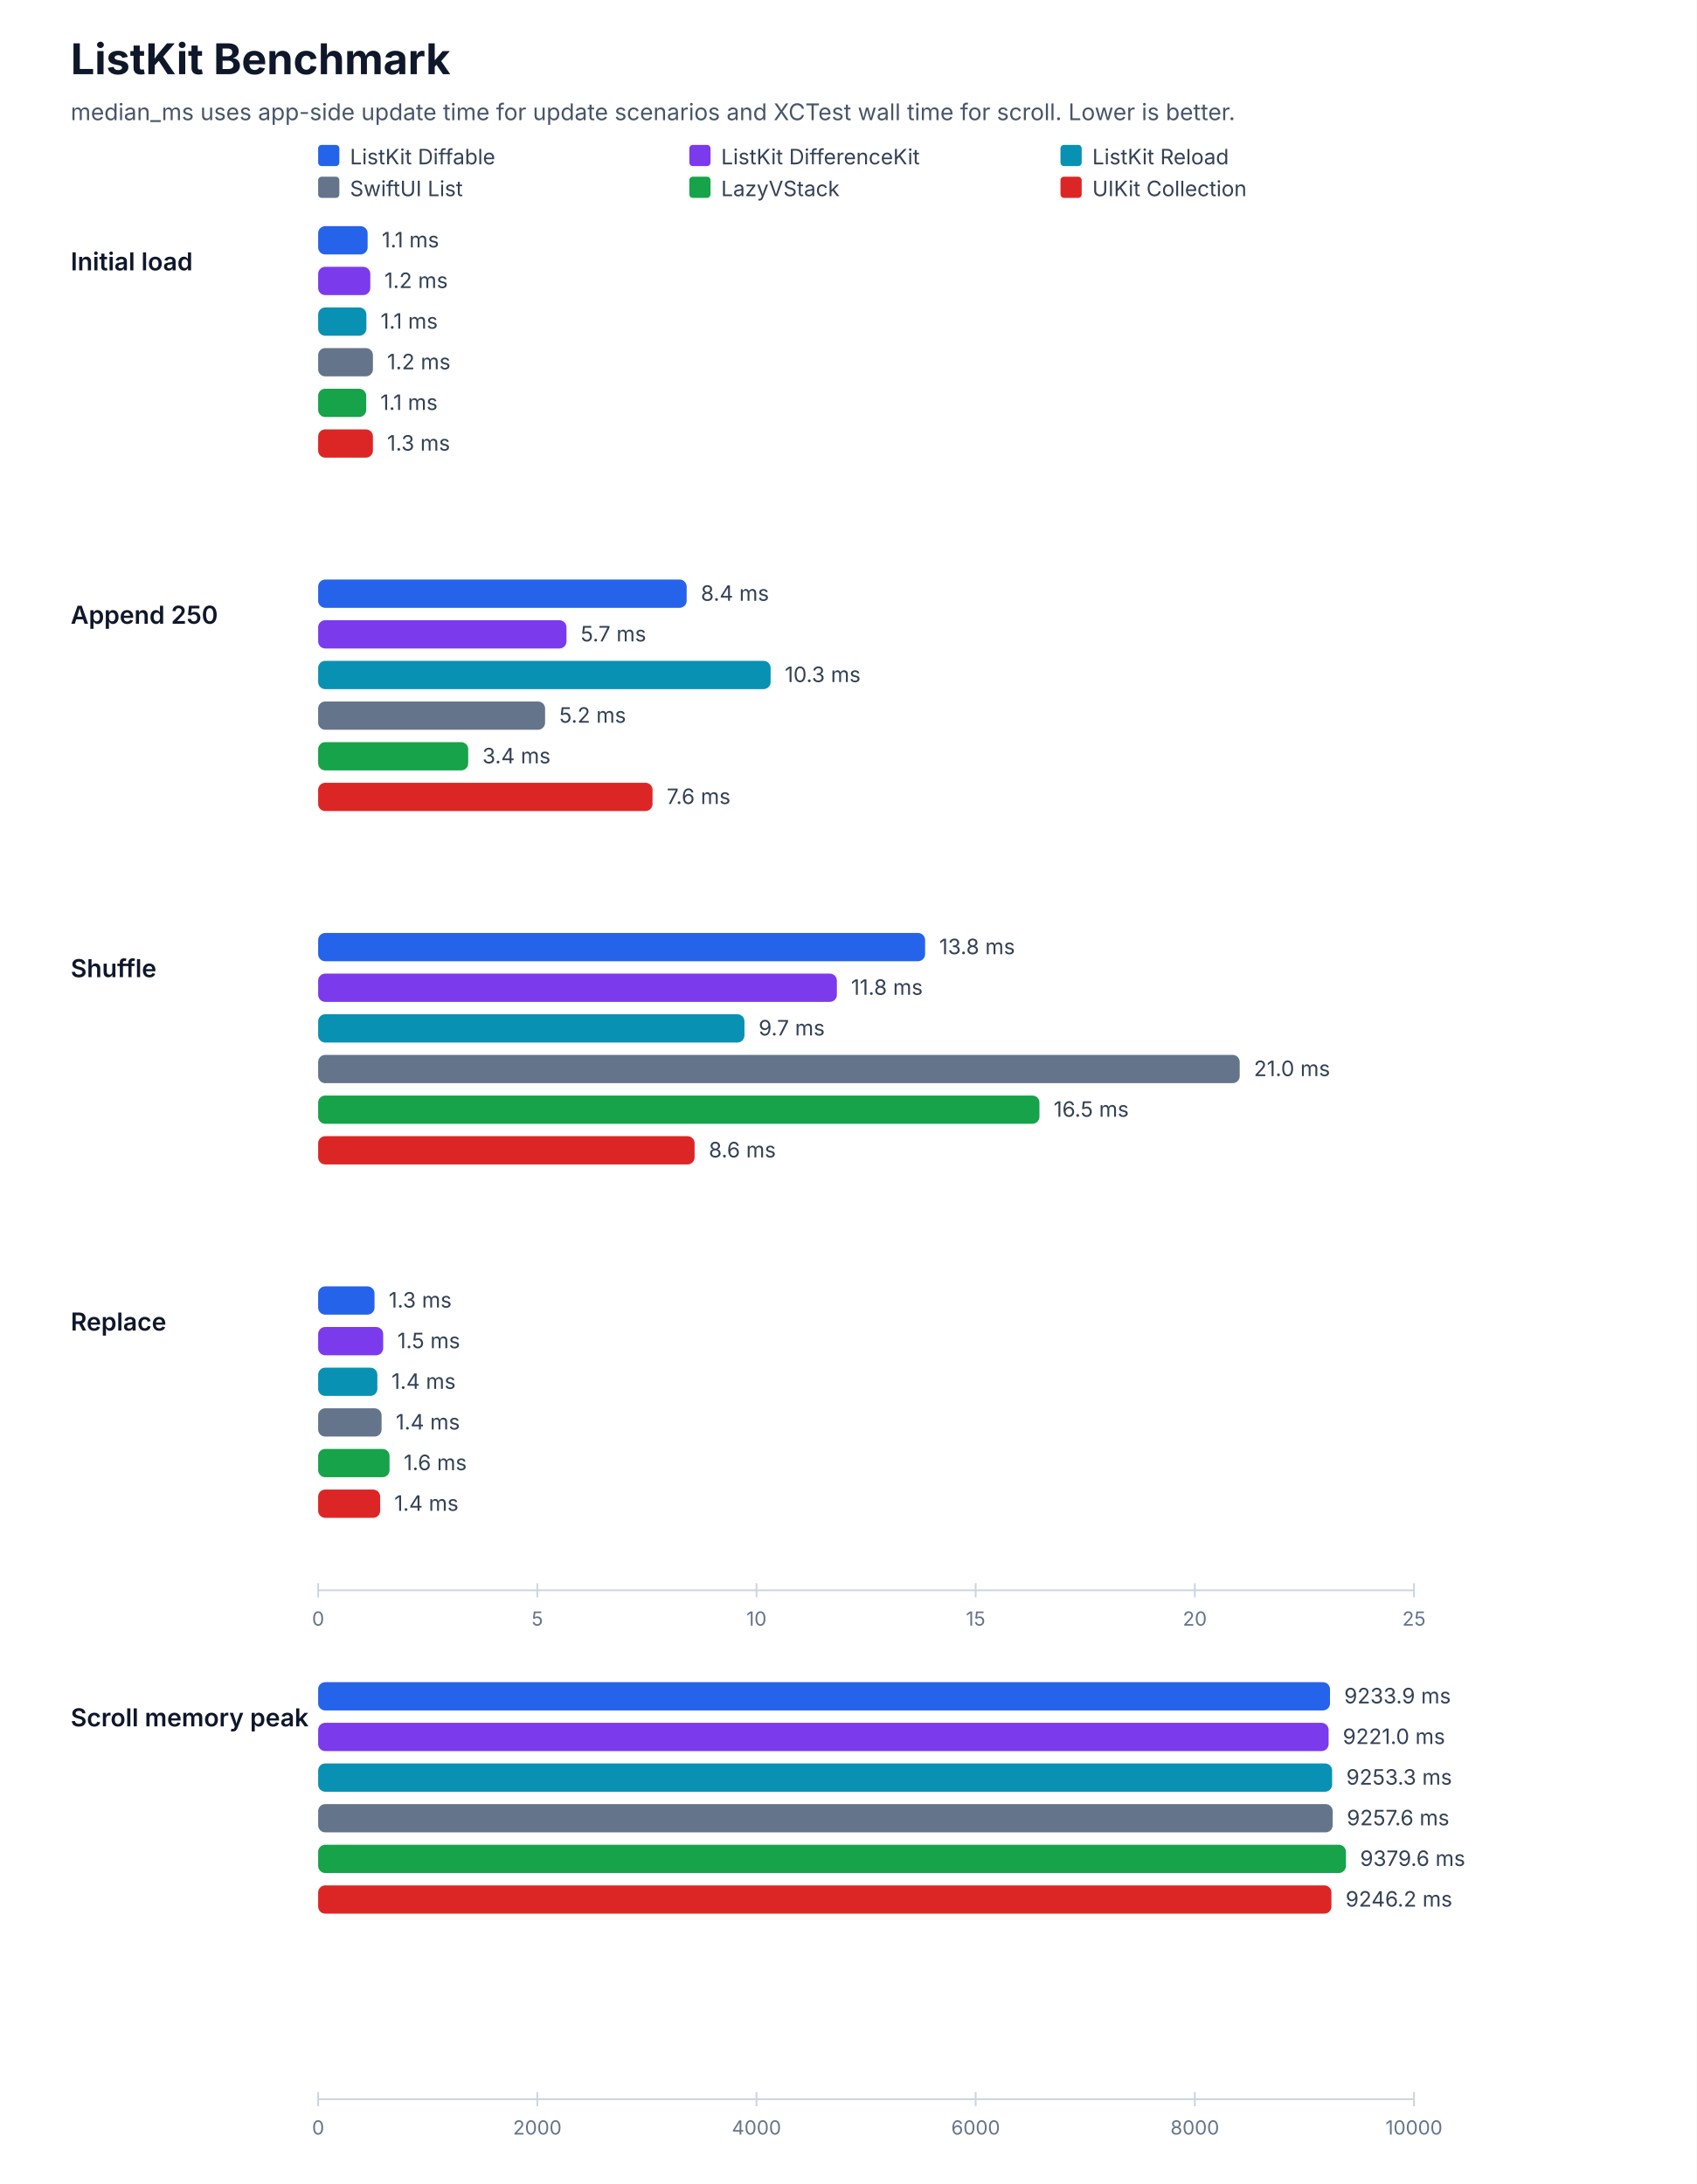
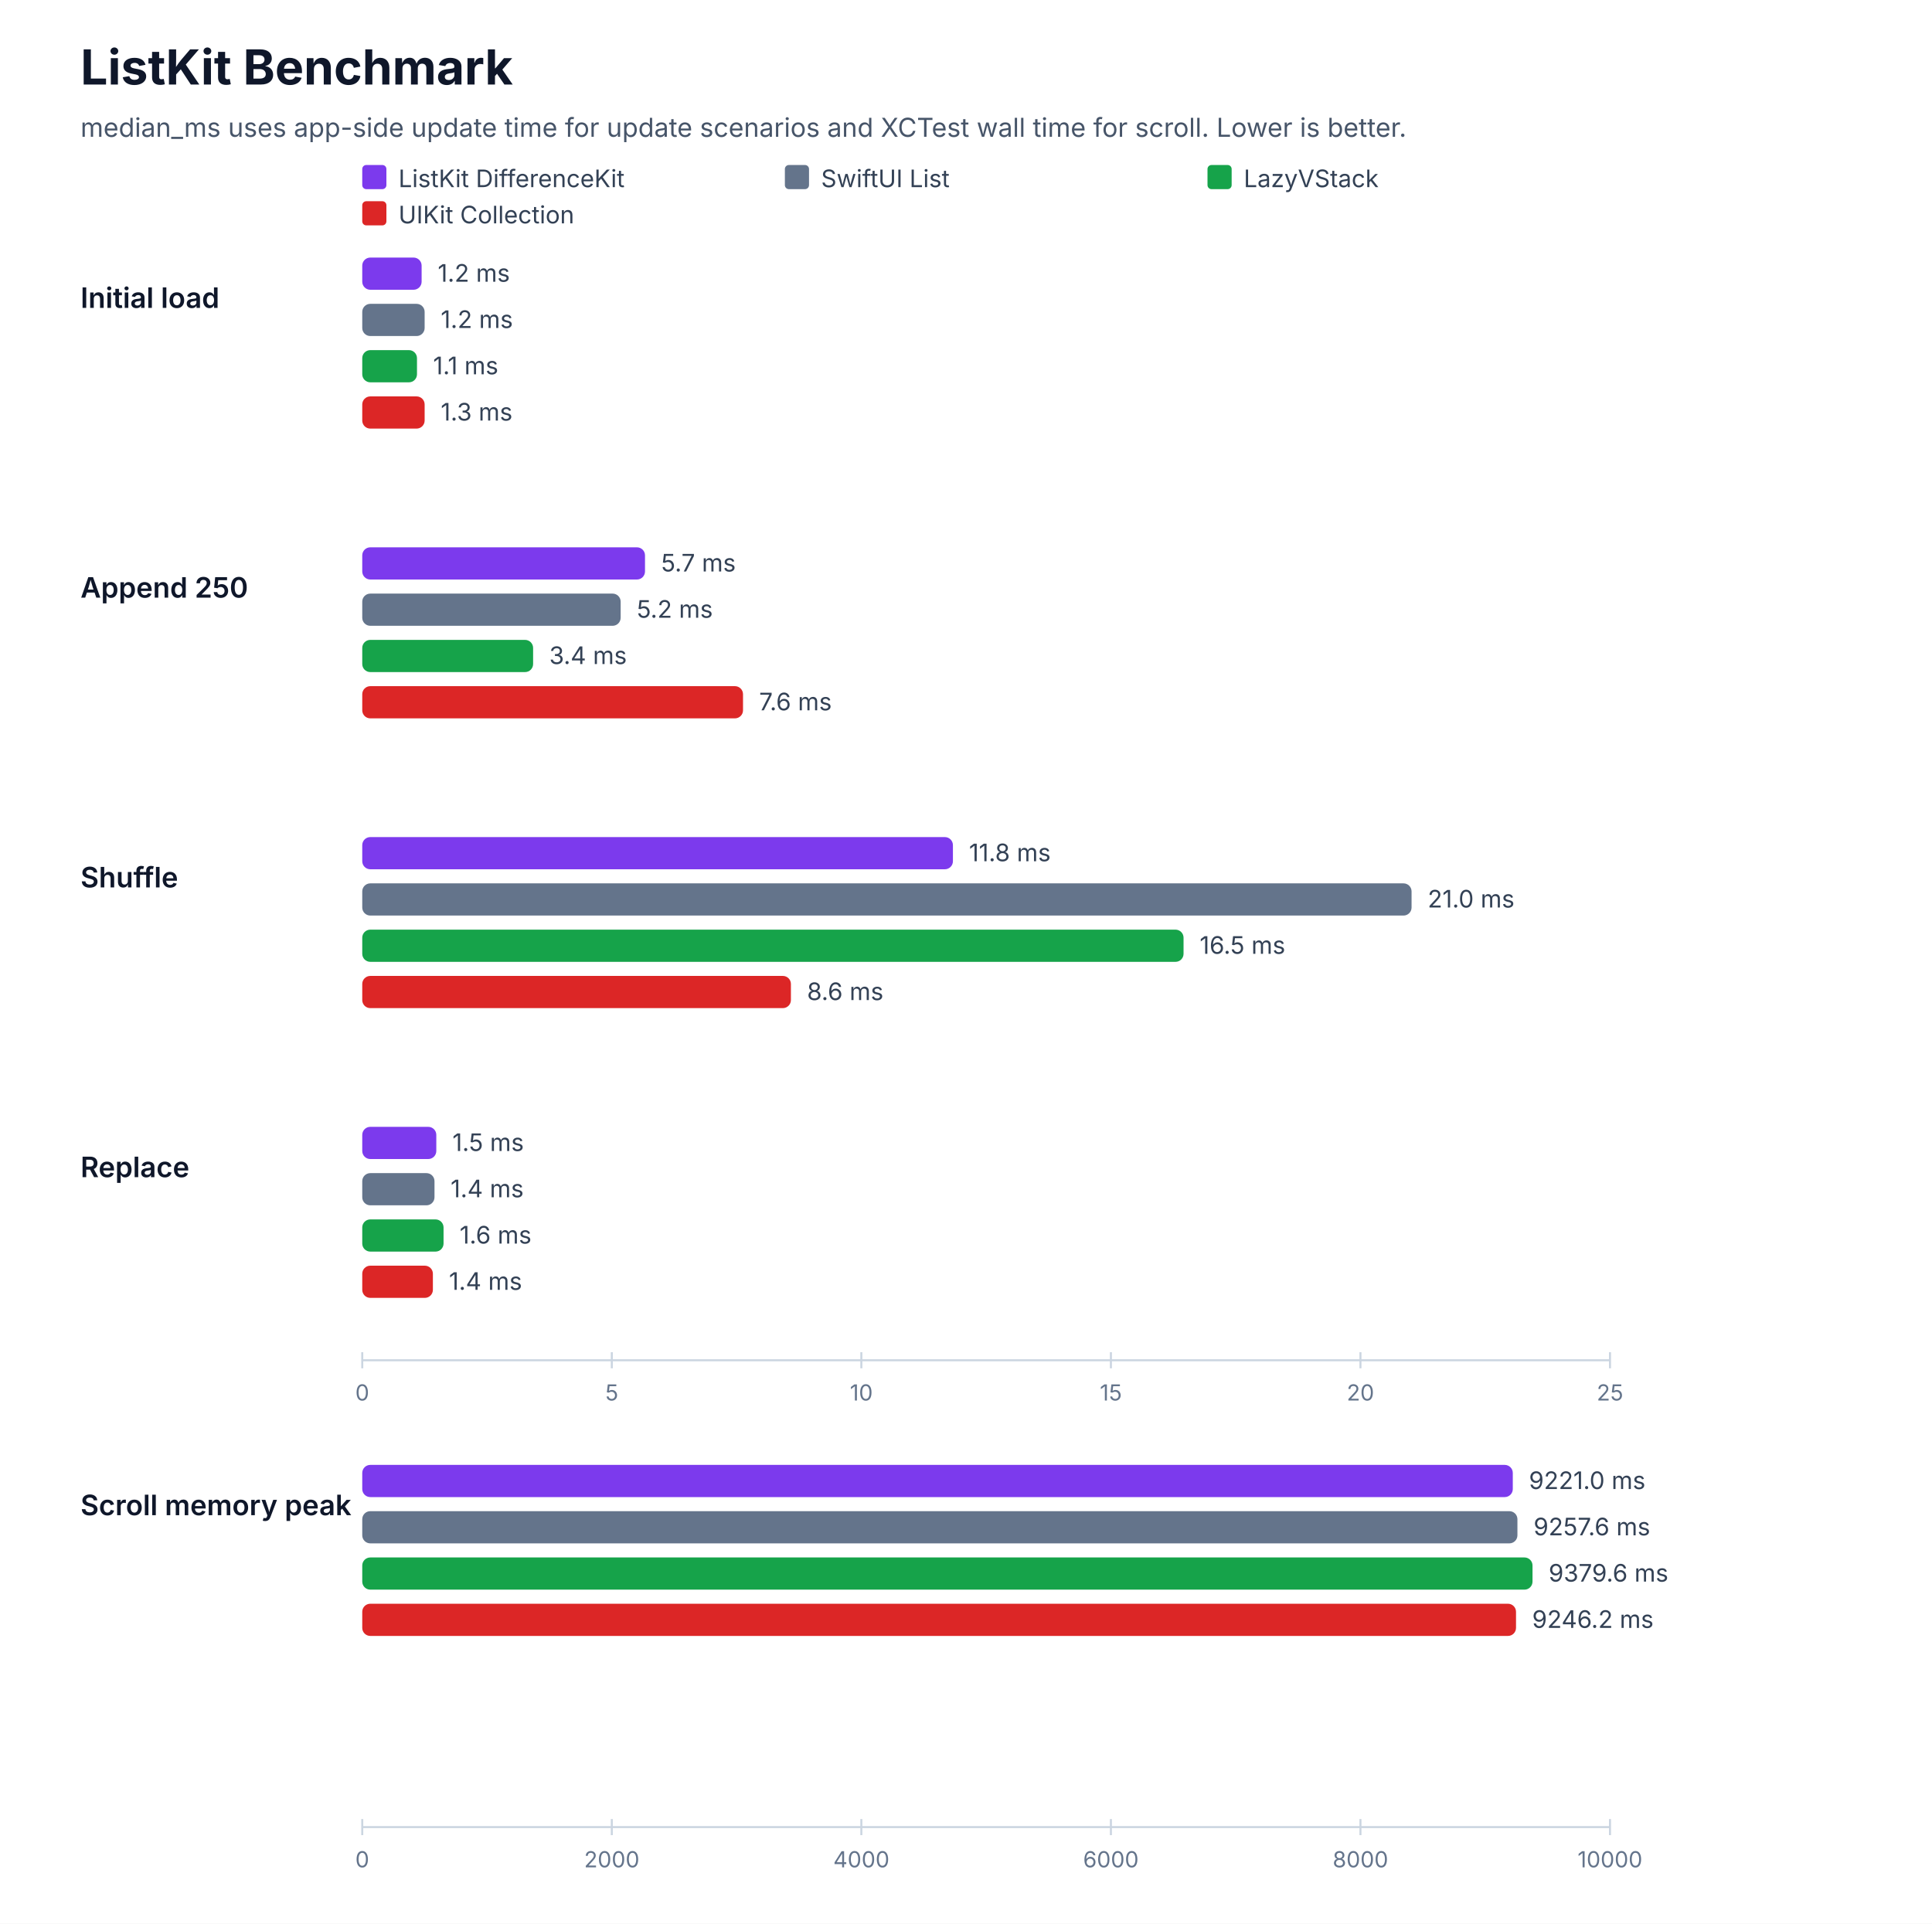
- <svg xmlns="http://www.w3.org/2000/svg" width="960" height="1236" viewBox="0 0 960 1236">
+ <svg xmlns="http://www.w3.org/2000/svg" width="960" height="956" viewBox="0 0 960 956">
  <rect width="100%" height="100%" fill="#ffffff" />
  <text x="40" y="42" font-family="Inter, -apple-system, BlinkMacSystemFont, Segoe UI, sans-serif" font-size="24" font-weight="700" fill="#0f172a">ListKit Benchmark</text>
  <text x="40" y="68" font-family="Inter, -apple-system, BlinkMacSystemFont, Segoe UI, sans-serif" font-size="13" fill="#475569">median_ms uses app-side update time for update scenarios and XCTest wall time for scroll. Lower is better.</text>
-   <rect x="180" y="82" width="12" height="12" rx="2" fill="#2563eb" />
-   <text x="198" y="93" font-family="Inter, -apple-system, BlinkMacSystemFont, Segoe UI, sans-serif" font-size="12" fill="#334155">ListKit Diffable</text>
-   <rect x="390" y="82" width="12" height="12" rx="2" fill="#7c3aed" />
-   <text x="408" y="93" font-family="Inter, -apple-system, BlinkMacSystemFont, Segoe UI, sans-serif" font-size="12" fill="#334155">ListKit DifferenceKit</text>
-   <rect x="600" y="82" width="12" height="12" rx="2" fill="#0891b2" />
-   <text x="618" y="93" font-family="Inter, -apple-system, BlinkMacSystemFont, Segoe UI, sans-serif" font-size="12" fill="#334155">ListKit Reload</text>
-   <rect x="180" y="100" width="12" height="12" rx="2" fill="#64748b" />
-   <text x="198" y="111" font-family="Inter, -apple-system, BlinkMacSystemFont, Segoe UI, sans-serif" font-size="12" fill="#334155">SwiftUI List</text>
-   <rect x="390" y="100" width="12" height="12" rx="2" fill="#16a34a" />
-   <text x="408" y="111" font-family="Inter, -apple-system, BlinkMacSystemFont, Segoe UI, sans-serif" font-size="12" fill="#334155">LazyVStack</text>
-   <rect x="600" y="100" width="12" height="12" rx="2" fill="#dc2626" />
-   <text x="618" y="111" font-family="Inter, -apple-system, BlinkMacSystemFont, Segoe UI, sans-serif" font-size="12" fill="#334155">UIKit Collection</text>
-   <line x1="180" y1="900" x2="800" y2="900" stroke="#cbd5e1" />
-   <line x1="180.0" y1="896" x2="180.0" y2="904" stroke="#cbd5e1" />
-   <text x="180.0" y="920" text-anchor="middle" font-family="Inter, -apple-system, BlinkMacSystemFont, Segoe UI, sans-serif" font-size="11" fill="#64748b">0</text>
-   <line x1="304.0" y1="896" x2="304.0" y2="904" stroke="#cbd5e1" />
-   <text x="304.0" y="920" text-anchor="middle" font-family="Inter, -apple-system, BlinkMacSystemFont, Segoe UI, sans-serif" font-size="11" fill="#64748b">5</text>
-   <line x1="428.0" y1="896" x2="428.0" y2="904" stroke="#cbd5e1" />
-   <text x="428.0" y="920" text-anchor="middle" font-family="Inter, -apple-system, BlinkMacSystemFont, Segoe UI, sans-serif" font-size="11" fill="#64748b">10</text>
-   <line x1="552.0" y1="896" x2="552.0" y2="904" stroke="#cbd5e1" />
-   <text x="552.0" y="920" text-anchor="middle" font-family="Inter, -apple-system, BlinkMacSystemFont, Segoe UI, sans-serif" font-size="11" fill="#64748b">15</text>
-   <line x1="676.0" y1="896" x2="676.0" y2="904" stroke="#cbd5e1" />
-   <text x="676.0" y="920" text-anchor="middle" font-family="Inter, -apple-system, BlinkMacSystemFont, Segoe UI, sans-serif" font-size="11" fill="#64748b">20</text>
-   <line x1="800.0" y1="896" x2="800.0" y2="904" stroke="#cbd5e1" />
-   <text x="800.0" y="920" text-anchor="middle" font-family="Inter, -apple-system, BlinkMacSystemFont, Segoe UI, sans-serif" font-size="11" fill="#64748b">25</text>
-   <line x1="180" y1="1188" x2="800" y2="1188" stroke="#cbd5e1" />
-   <line x1="180.0" y1="1184" x2="180.0" y2="1192" stroke="#cbd5e1" />
-   <text x="180.0" y="1208" text-anchor="middle" font-family="Inter, -apple-system, BlinkMacSystemFont, Segoe UI, sans-serif" font-size="11" fill="#64748b">0</text>
-   <line x1="304.0" y1="1184" x2="304.0" y2="1192" stroke="#cbd5e1" />
-   <text x="304.0" y="1208" text-anchor="middle" font-family="Inter, -apple-system, BlinkMacSystemFont, Segoe UI, sans-serif" font-size="11" fill="#64748b">2000</text>
-   <line x1="428.0" y1="1184" x2="428.0" y2="1192" stroke="#cbd5e1" />
-   <text x="428.0" y="1208" text-anchor="middle" font-family="Inter, -apple-system, BlinkMacSystemFont, Segoe UI, sans-serif" font-size="11" fill="#64748b">4000</text>
-   <line x1="552.0" y1="1184" x2="552.0" y2="1192" stroke="#cbd5e1" />
-   <text x="552.0" y="1208" text-anchor="middle" font-family="Inter, -apple-system, BlinkMacSystemFont, Segoe UI, sans-serif" font-size="11" fill="#64748b">6000</text>
-   <line x1="676.0" y1="1184" x2="676.0" y2="1192" stroke="#cbd5e1" />
-   <text x="676.0" y="1208" text-anchor="middle" font-family="Inter, -apple-system, BlinkMacSystemFont, Segoe UI, sans-serif" font-size="11" fill="#64748b">8000</text>
-   <line x1="800.0" y1="1184" x2="800.0" y2="1192" stroke="#cbd5e1" />
-   <text x="800.0" y="1208" text-anchor="middle" font-family="Inter, -apple-system, BlinkMacSystemFont, Segoe UI, sans-serif" font-size="11" fill="#64748b">10000</text>
+   <rect x="180" y="82" width="12" height="12" rx="2" fill="#7c3aed" />
+   <text x="198" y="93" font-family="Inter, -apple-system, BlinkMacSystemFont, Segoe UI, sans-serif" font-size="12" fill="#334155">ListKit DifferenceKit</text>
+   <rect x="390" y="82" width="12" height="12" rx="2" fill="#64748b" />
+   <text x="408" y="93" font-family="Inter, -apple-system, BlinkMacSystemFont, Segoe UI, sans-serif" font-size="12" fill="#334155">SwiftUI List</text>
+   <rect x="600" y="82" width="12" height="12" rx="2" fill="#16a34a" />
+   <text x="618" y="93" font-family="Inter, -apple-system, BlinkMacSystemFont, Segoe UI, sans-serif" font-size="12" fill="#334155">LazyVStack</text>
+   <rect x="180" y="100" width="12" height="12" rx="2" fill="#dc2626" />
+   <text x="198" y="111" font-family="Inter, -apple-system, BlinkMacSystemFont, Segoe UI, sans-serif" font-size="12" fill="#334155">UIKit Collection</text>
+   <line x1="180" y1="676" x2="800" y2="676" stroke="#cbd5e1" />
+   <line x1="180.0" y1="672" x2="180.0" y2="680" stroke="#cbd5e1" />
+   <text x="180.0" y="696" text-anchor="middle" font-family="Inter, -apple-system, BlinkMacSystemFont, Segoe UI, sans-serif" font-size="11" fill="#64748b">0</text>
+   <line x1="304.0" y1="672" x2="304.0" y2="680" stroke="#cbd5e1" />
+   <text x="304.0" y="696" text-anchor="middle" font-family="Inter, -apple-system, BlinkMacSystemFont, Segoe UI, sans-serif" font-size="11" fill="#64748b">5</text>
+   <line x1="428.0" y1="672" x2="428.0" y2="680" stroke="#cbd5e1" />
+   <text x="428.0" y="696" text-anchor="middle" font-family="Inter, -apple-system, BlinkMacSystemFont, Segoe UI, sans-serif" font-size="11" fill="#64748b">10</text>
+   <line x1="552.0" y1="672" x2="552.0" y2="680" stroke="#cbd5e1" />
+   <text x="552.0" y="696" text-anchor="middle" font-family="Inter, -apple-system, BlinkMacSystemFont, Segoe UI, sans-serif" font-size="11" fill="#64748b">15</text>
+   <line x1="676.0" y1="672" x2="676.0" y2="680" stroke="#cbd5e1" />
+   <text x="676.0" y="696" text-anchor="middle" font-family="Inter, -apple-system, BlinkMacSystemFont, Segoe UI, sans-serif" font-size="11" fill="#64748b">20</text>
+   <line x1="800.0" y1="672" x2="800.0" y2="680" stroke="#cbd5e1" />
+   <text x="800.0" y="696" text-anchor="middle" font-family="Inter, -apple-system, BlinkMacSystemFont, Segoe UI, sans-serif" font-size="11" fill="#64748b">25</text>
+   <line x1="180" y1="908" x2="800" y2="908" stroke="#cbd5e1" />
+   <line x1="180.0" y1="904" x2="180.0" y2="912" stroke="#cbd5e1" />
+   <text x="180.0" y="928" text-anchor="middle" font-family="Inter, -apple-system, BlinkMacSystemFont, Segoe UI, sans-serif" font-size="11" fill="#64748b">0</text>
+   <line x1="304.0" y1="904" x2="304.0" y2="912" stroke="#cbd5e1" />
+   <text x="304.0" y="928" text-anchor="middle" font-family="Inter, -apple-system, BlinkMacSystemFont, Segoe UI, sans-serif" font-size="11" fill="#64748b">2000</text>
+   <line x1="428.0" y1="904" x2="428.0" y2="912" stroke="#cbd5e1" />
+   <text x="428.0" y="928" text-anchor="middle" font-family="Inter, -apple-system, BlinkMacSystemFont, Segoe UI, sans-serif" font-size="11" fill="#64748b">4000</text>
+   <line x1="552.0" y1="904" x2="552.0" y2="912" stroke="#cbd5e1" />
+   <text x="552.0" y="928" text-anchor="middle" font-family="Inter, -apple-system, BlinkMacSystemFont, Segoe UI, sans-serif" font-size="11" fill="#64748b">6000</text>
+   <line x1="676.0" y1="904" x2="676.0" y2="912" stroke="#cbd5e1" />
+   <text x="676.0" y="928" text-anchor="middle" font-family="Inter, -apple-system, BlinkMacSystemFont, Segoe UI, sans-serif" font-size="11" fill="#64748b">8000</text>
+   <line x1="800.0" y1="904" x2="800.0" y2="912" stroke="#cbd5e1" />
+   <text x="800.0" y="928" text-anchor="middle" font-family="Inter, -apple-system, BlinkMacSystemFont, Segoe UI, sans-serif" font-size="11" fill="#64748b">10000</text>
  <text x="40" y="153" font-family="Inter, -apple-system, BlinkMacSystemFont, Segoe UI, sans-serif" font-size="14" font-weight="600" fill="#0f172a">Initial load</text>
-   <rect x="180" y="128" width="28.0" height="16" rx="4" fill="#2563eb" />
-   <text x="216.0" y="140" font-family="Inter, -apple-system, BlinkMacSystemFont, Segoe UI, sans-serif" font-size="12" fill="#334155">1.1 ms</text>
-   <rect x="180" y="151" width="29.5" height="16" rx="4" fill="#7c3aed" />
-   <text x="217.5" y="163" font-family="Inter, -apple-system, BlinkMacSystemFont, Segoe UI, sans-serif" font-size="12" fill="#334155">1.2 ms</text>
-   <rect x="180" y="174" width="27.3" height="16" rx="4" fill="#0891b2" />
-   <text x="215.3" y="186" font-family="Inter, -apple-system, BlinkMacSystemFont, Segoe UI, sans-serif" font-size="12" fill="#334155">1.1 ms</text>
-   <rect x="180" y="197" width="31.0" height="16" rx="4" fill="#64748b" />
-   <text x="219.0" y="209" font-family="Inter, -apple-system, BlinkMacSystemFont, Segoe UI, sans-serif" font-size="12" fill="#334155">1.2 ms</text>
-   <rect x="180" y="220" width="27.2" height="16" rx="4" fill="#16a34a" />
-   <text x="215.2" y="232" font-family="Inter, -apple-system, BlinkMacSystemFont, Segoe UI, sans-serif" font-size="12" fill="#334155">1.1 ms</text>
-   <rect x="180" y="243" width="31.0" height="16" rx="4" fill="#dc2626" />
-   <text x="219.0" y="255" font-family="Inter, -apple-system, BlinkMacSystemFont, Segoe UI, sans-serif" font-size="12" fill="#334155">1.3 ms</text>
-   <text x="40" y="353" font-family="Inter, -apple-system, BlinkMacSystemFont, Segoe UI, sans-serif" font-size="14" font-weight="600" fill="#0f172a">Append 250</text>
-   <rect x="180" y="328" width="208.5" height="16" rx="4" fill="#2563eb" />
-   <text x="396.5" y="340" font-family="Inter, -apple-system, BlinkMacSystemFont, Segoe UI, sans-serif" font-size="12" fill="#334155">8.4 ms</text>
-   <rect x="180" y="351" width="140.5" height="16" rx="4" fill="#7c3aed" />
-   <text x="328.5" y="363" font-family="Inter, -apple-system, BlinkMacSystemFont, Segoe UI, sans-serif" font-size="12" fill="#334155">5.7 ms</text>
-   <rect x="180" y="374" width="256.0" height="16" rx="4" fill="#0891b2" />
-   <text x="444.0" y="386" font-family="Inter, -apple-system, BlinkMacSystemFont, Segoe UI, sans-serif" font-size="12" fill="#334155">10.3 ms</text>
-   <rect x="180" y="397" width="128.4" height="16" rx="4" fill="#64748b" />
-   <text x="316.4" y="409" font-family="Inter, -apple-system, BlinkMacSystemFont, Segoe UI, sans-serif" font-size="12" fill="#334155">5.2 ms</text>
-   <rect x="180" y="420" width="84.9" height="16" rx="4" fill="#16a34a" />
-   <text x="272.9" y="432" font-family="Inter, -apple-system, BlinkMacSystemFont, Segoe UI, sans-serif" font-size="12" fill="#334155">3.4 ms</text>
-   <rect x="180" y="443" width="189.2" height="16" rx="4" fill="#dc2626" />
-   <text x="377.2" y="455" font-family="Inter, -apple-system, BlinkMacSystemFont, Segoe UI, sans-serif" font-size="12" fill="#334155">7.6 ms</text>
-   <text x="40" y="553" font-family="Inter, -apple-system, BlinkMacSystemFont, Segoe UI, sans-serif" font-size="14" font-weight="600" fill="#0f172a">Shuffle</text>
-   <rect x="180" y="528" width="343.4" height="16" rx="4" fill="#2563eb" />
-   <text x="531.4" y="540" font-family="Inter, -apple-system, BlinkMacSystemFont, Segoe UI, sans-serif" font-size="12" fill="#334155">13.8 ms</text>
-   <rect x="180" y="551" width="293.5" height="16" rx="4" fill="#7c3aed" />
-   <text x="481.5" y="563" font-family="Inter, -apple-system, BlinkMacSystemFont, Segoe UI, sans-serif" font-size="12" fill="#334155">11.8 ms</text>
-   <rect x="180" y="574" width="241.2" height="16" rx="4" fill="#0891b2" />
-   <text x="429.2" y="586" font-family="Inter, -apple-system, BlinkMacSystemFont, Segoe UI, sans-serif" font-size="12" fill="#334155">9.7 ms</text>
-   <rect x="180" y="597" width="521.4" height="16" rx="4" fill="#64748b" />
-   <text x="709.4" y="609" font-family="Inter, -apple-system, BlinkMacSystemFont, Segoe UI, sans-serif" font-size="12" fill="#334155">21.0 ms</text>
-   <rect x="180" y="620" width="408.1" height="16" rx="4" fill="#16a34a" />
-   <text x="596.1" y="632" font-family="Inter, -apple-system, BlinkMacSystemFont, Segoe UI, sans-serif" font-size="12" fill="#334155">16.5 ms</text>
-   <rect x="180" y="643" width="213.0" height="16" rx="4" fill="#dc2626" />
-   <text x="401.0" y="655" font-family="Inter, -apple-system, BlinkMacSystemFont, Segoe UI, sans-serif" font-size="12" fill="#334155">8.6 ms</text>
-   <text x="40" y="753" font-family="Inter, -apple-system, BlinkMacSystemFont, Segoe UI, sans-serif" font-size="14" font-weight="600" fill="#0f172a">Replace</text>
-   <rect x="180" y="728" width="31.9" height="16" rx="4" fill="#2563eb" />
-   <text x="219.9" y="740" font-family="Inter, -apple-system, BlinkMacSystemFont, Segoe UI, sans-serif" font-size="12" fill="#334155">1.3 ms</text>
-   <rect x="180" y="751" width="36.8" height="16" rx="4" fill="#7c3aed" />
-   <text x="224.8" y="763" font-family="Inter, -apple-system, BlinkMacSystemFont, Segoe UI, sans-serif" font-size="12" fill="#334155">1.5 ms</text>
-   <rect x="180" y="774" width="33.5" height="16" rx="4" fill="#0891b2" />
-   <text x="221.5" y="786" font-family="Inter, -apple-system, BlinkMacSystemFont, Segoe UI, sans-serif" font-size="12" fill="#334155">1.4 ms</text>
-   <rect x="180" y="797" width="35.9" height="16" rx="4" fill="#64748b" />
-   <text x="223.9" y="809" font-family="Inter, -apple-system, BlinkMacSystemFont, Segoe UI, sans-serif" font-size="12" fill="#334155">1.4 ms</text>
-   <rect x="180" y="820" width="40.4" height="16" rx="4" fill="#16a34a" />
-   <text x="228.4" y="832" font-family="Inter, -apple-system, BlinkMacSystemFont, Segoe UI, sans-serif" font-size="12" fill="#334155">1.6 ms</text>
-   <rect x="180" y="843" width="35.1" height="16" rx="4" fill="#dc2626" />
-   <text x="223.1" y="855" font-family="Inter, -apple-system, BlinkMacSystemFont, Segoe UI, sans-serif" font-size="12" fill="#334155">1.4 ms</text>
-   <text x="40" y="977" font-family="Inter, -apple-system, BlinkMacSystemFont, Segoe UI, sans-serif" font-size="14" font-weight="600" fill="#0f172a">Scroll memory peak</text>
-   <rect x="180" y="952" width="572.5" height="16" rx="4" fill="#2563eb" />
-   <text x="760.5" y="964" font-family="Inter, -apple-system, BlinkMacSystemFont, Segoe UI, sans-serif" font-size="12" fill="#334155">9233.9 ms</text>
-   <rect x="180" y="975" width="571.7" height="16" rx="4" fill="#7c3aed" />
-   <text x="759.7" y="987" font-family="Inter, -apple-system, BlinkMacSystemFont, Segoe UI, sans-serif" font-size="12" fill="#334155">9221.0 ms</text>
-   <rect x="180" y="998" width="573.7" height="16" rx="4" fill="#0891b2" />
-   <text x="761.7" y="1010" font-family="Inter, -apple-system, BlinkMacSystemFont, Segoe UI, sans-serif" font-size="12" fill="#334155">9253.3 ms</text>
-   <rect x="180" y="1021" width="574.0" height="16" rx="4" fill="#64748b" />
-   <text x="762.0" y="1033" font-family="Inter, -apple-system, BlinkMacSystemFont, Segoe UI, sans-serif" font-size="12" fill="#334155">9257.6 ms</text>
-   <rect x="180" y="1044" width="581.5" height="16" rx="4" fill="#16a34a" />
-   <text x="769.5" y="1056" font-family="Inter, -apple-system, BlinkMacSystemFont, Segoe UI, sans-serif" font-size="12" fill="#334155">9379.6 ms</text>
-   <rect x="180" y="1067" width="573.3" height="16" rx="4" fill="#dc2626" />
-   <text x="761.3" y="1079" font-family="Inter, -apple-system, BlinkMacSystemFont, Segoe UI, sans-serif" font-size="12" fill="#334155">9246.2 ms</text>
+   <rect x="180" y="128" width="29.5" height="16" rx="4" fill="#7c3aed" />
+   <text x="217.5" y="140" font-family="Inter, -apple-system, BlinkMacSystemFont, Segoe UI, sans-serif" font-size="12" fill="#334155">1.2 ms</text>
+   <rect x="180" y="151" width="31.0" height="16" rx="4" fill="#64748b" />
+   <text x="219.0" y="163" font-family="Inter, -apple-system, BlinkMacSystemFont, Segoe UI, sans-serif" font-size="12" fill="#334155">1.2 ms</text>
+   <rect x="180" y="174" width="27.2" height="16" rx="4" fill="#16a34a" />
+   <text x="215.2" y="186" font-family="Inter, -apple-system, BlinkMacSystemFont, Segoe UI, sans-serif" font-size="12" fill="#334155">1.1 ms</text>
+   <rect x="180" y="197" width="31.0" height="16" rx="4" fill="#dc2626" />
+   <text x="219.0" y="209" font-family="Inter, -apple-system, BlinkMacSystemFont, Segoe UI, sans-serif" font-size="12" fill="#334155">1.3 ms</text>
+   <text x="40" y="297" font-family="Inter, -apple-system, BlinkMacSystemFont, Segoe UI, sans-serif" font-size="14" font-weight="600" fill="#0f172a">Append 250</text>
+   <rect x="180" y="272" width="140.5" height="16" rx="4" fill="#7c3aed" />
+   <text x="328.5" y="284" font-family="Inter, -apple-system, BlinkMacSystemFont, Segoe UI, sans-serif" font-size="12" fill="#334155">5.7 ms</text>
+   <rect x="180" y="295" width="128.4" height="16" rx="4" fill="#64748b" />
+   <text x="316.4" y="307" font-family="Inter, -apple-system, BlinkMacSystemFont, Segoe UI, sans-serif" font-size="12" fill="#334155">5.2 ms</text>
+   <rect x="180" y="318" width="84.9" height="16" rx="4" fill="#16a34a" />
+   <text x="272.9" y="330" font-family="Inter, -apple-system, BlinkMacSystemFont, Segoe UI, sans-serif" font-size="12" fill="#334155">3.4 ms</text>
+   <rect x="180" y="341" width="189.2" height="16" rx="4" fill="#dc2626" />
+   <text x="377.2" y="353" font-family="Inter, -apple-system, BlinkMacSystemFont, Segoe UI, sans-serif" font-size="12" fill="#334155">7.6 ms</text>
+   <text x="40" y="441" font-family="Inter, -apple-system, BlinkMacSystemFont, Segoe UI, sans-serif" font-size="14" font-weight="600" fill="#0f172a">Shuffle</text>
+   <rect x="180" y="416" width="293.5" height="16" rx="4" fill="#7c3aed" />
+   <text x="481.5" y="428" font-family="Inter, -apple-system, BlinkMacSystemFont, Segoe UI, sans-serif" font-size="12" fill="#334155">11.8 ms</text>
+   <rect x="180" y="439" width="521.4" height="16" rx="4" fill="#64748b" />
+   <text x="709.4" y="451" font-family="Inter, -apple-system, BlinkMacSystemFont, Segoe UI, sans-serif" font-size="12" fill="#334155">21.0 ms</text>
+   <rect x="180" y="462" width="408.1" height="16" rx="4" fill="#16a34a" />
+   <text x="596.1" y="474" font-family="Inter, -apple-system, BlinkMacSystemFont, Segoe UI, sans-serif" font-size="12" fill="#334155">16.5 ms</text>
+   <rect x="180" y="485" width="213.0" height="16" rx="4" fill="#dc2626" />
+   <text x="401.0" y="497" font-family="Inter, -apple-system, BlinkMacSystemFont, Segoe UI, sans-serif" font-size="12" fill="#334155">8.6 ms</text>
+   <text x="40" y="585" font-family="Inter, -apple-system, BlinkMacSystemFont, Segoe UI, sans-serif" font-size="14" font-weight="600" fill="#0f172a">Replace</text>
+   <rect x="180" y="560" width="36.8" height="16" rx="4" fill="#7c3aed" />
+   <text x="224.8" y="572" font-family="Inter, -apple-system, BlinkMacSystemFont, Segoe UI, sans-serif" font-size="12" fill="#334155">1.5 ms</text>
+   <rect x="180" y="583" width="35.9" height="16" rx="4" fill="#64748b" />
+   <text x="223.9" y="595" font-family="Inter, -apple-system, BlinkMacSystemFont, Segoe UI, sans-serif" font-size="12" fill="#334155">1.4 ms</text>
+   <rect x="180" y="606" width="40.4" height="16" rx="4" fill="#16a34a" />
+   <text x="228.4" y="618" font-family="Inter, -apple-system, BlinkMacSystemFont, Segoe UI, sans-serif" font-size="12" fill="#334155">1.6 ms</text>
+   <rect x="180" y="629" width="35.1" height="16" rx="4" fill="#dc2626" />
+   <text x="223.1" y="641" font-family="Inter, -apple-system, BlinkMacSystemFont, Segoe UI, sans-serif" font-size="12" fill="#334155">1.4 ms</text>
+   <text x="40" y="753" font-family="Inter, -apple-system, BlinkMacSystemFont, Segoe UI, sans-serif" font-size="14" font-weight="600" fill="#0f172a">Scroll memory peak</text>
+   <rect x="180" y="728" width="571.7" height="16" rx="4" fill="#7c3aed" />
+   <text x="759.7" y="740" font-family="Inter, -apple-system, BlinkMacSystemFont, Segoe UI, sans-serif" font-size="12" fill="#334155">9221.0 ms</text>
+   <rect x="180" y="751" width="574.0" height="16" rx="4" fill="#64748b" />
+   <text x="762.0" y="763" font-family="Inter, -apple-system, BlinkMacSystemFont, Segoe UI, sans-serif" font-size="12" fill="#334155">9257.6 ms</text>
+   <rect x="180" y="774" width="581.5" height="16" rx="4" fill="#16a34a" />
+   <text x="769.5" y="786" font-family="Inter, -apple-system, BlinkMacSystemFont, Segoe UI, sans-serif" font-size="12" fill="#334155">9379.6 ms</text>
+   <rect x="180" y="797" width="573.3" height="16" rx="4" fill="#dc2626" />
+   <text x="761.3" y="809" font-family="Inter, -apple-system, BlinkMacSystemFont, Segoe UI, sans-serif" font-size="12" fill="#334155">9246.2 ms</text>
</svg>
